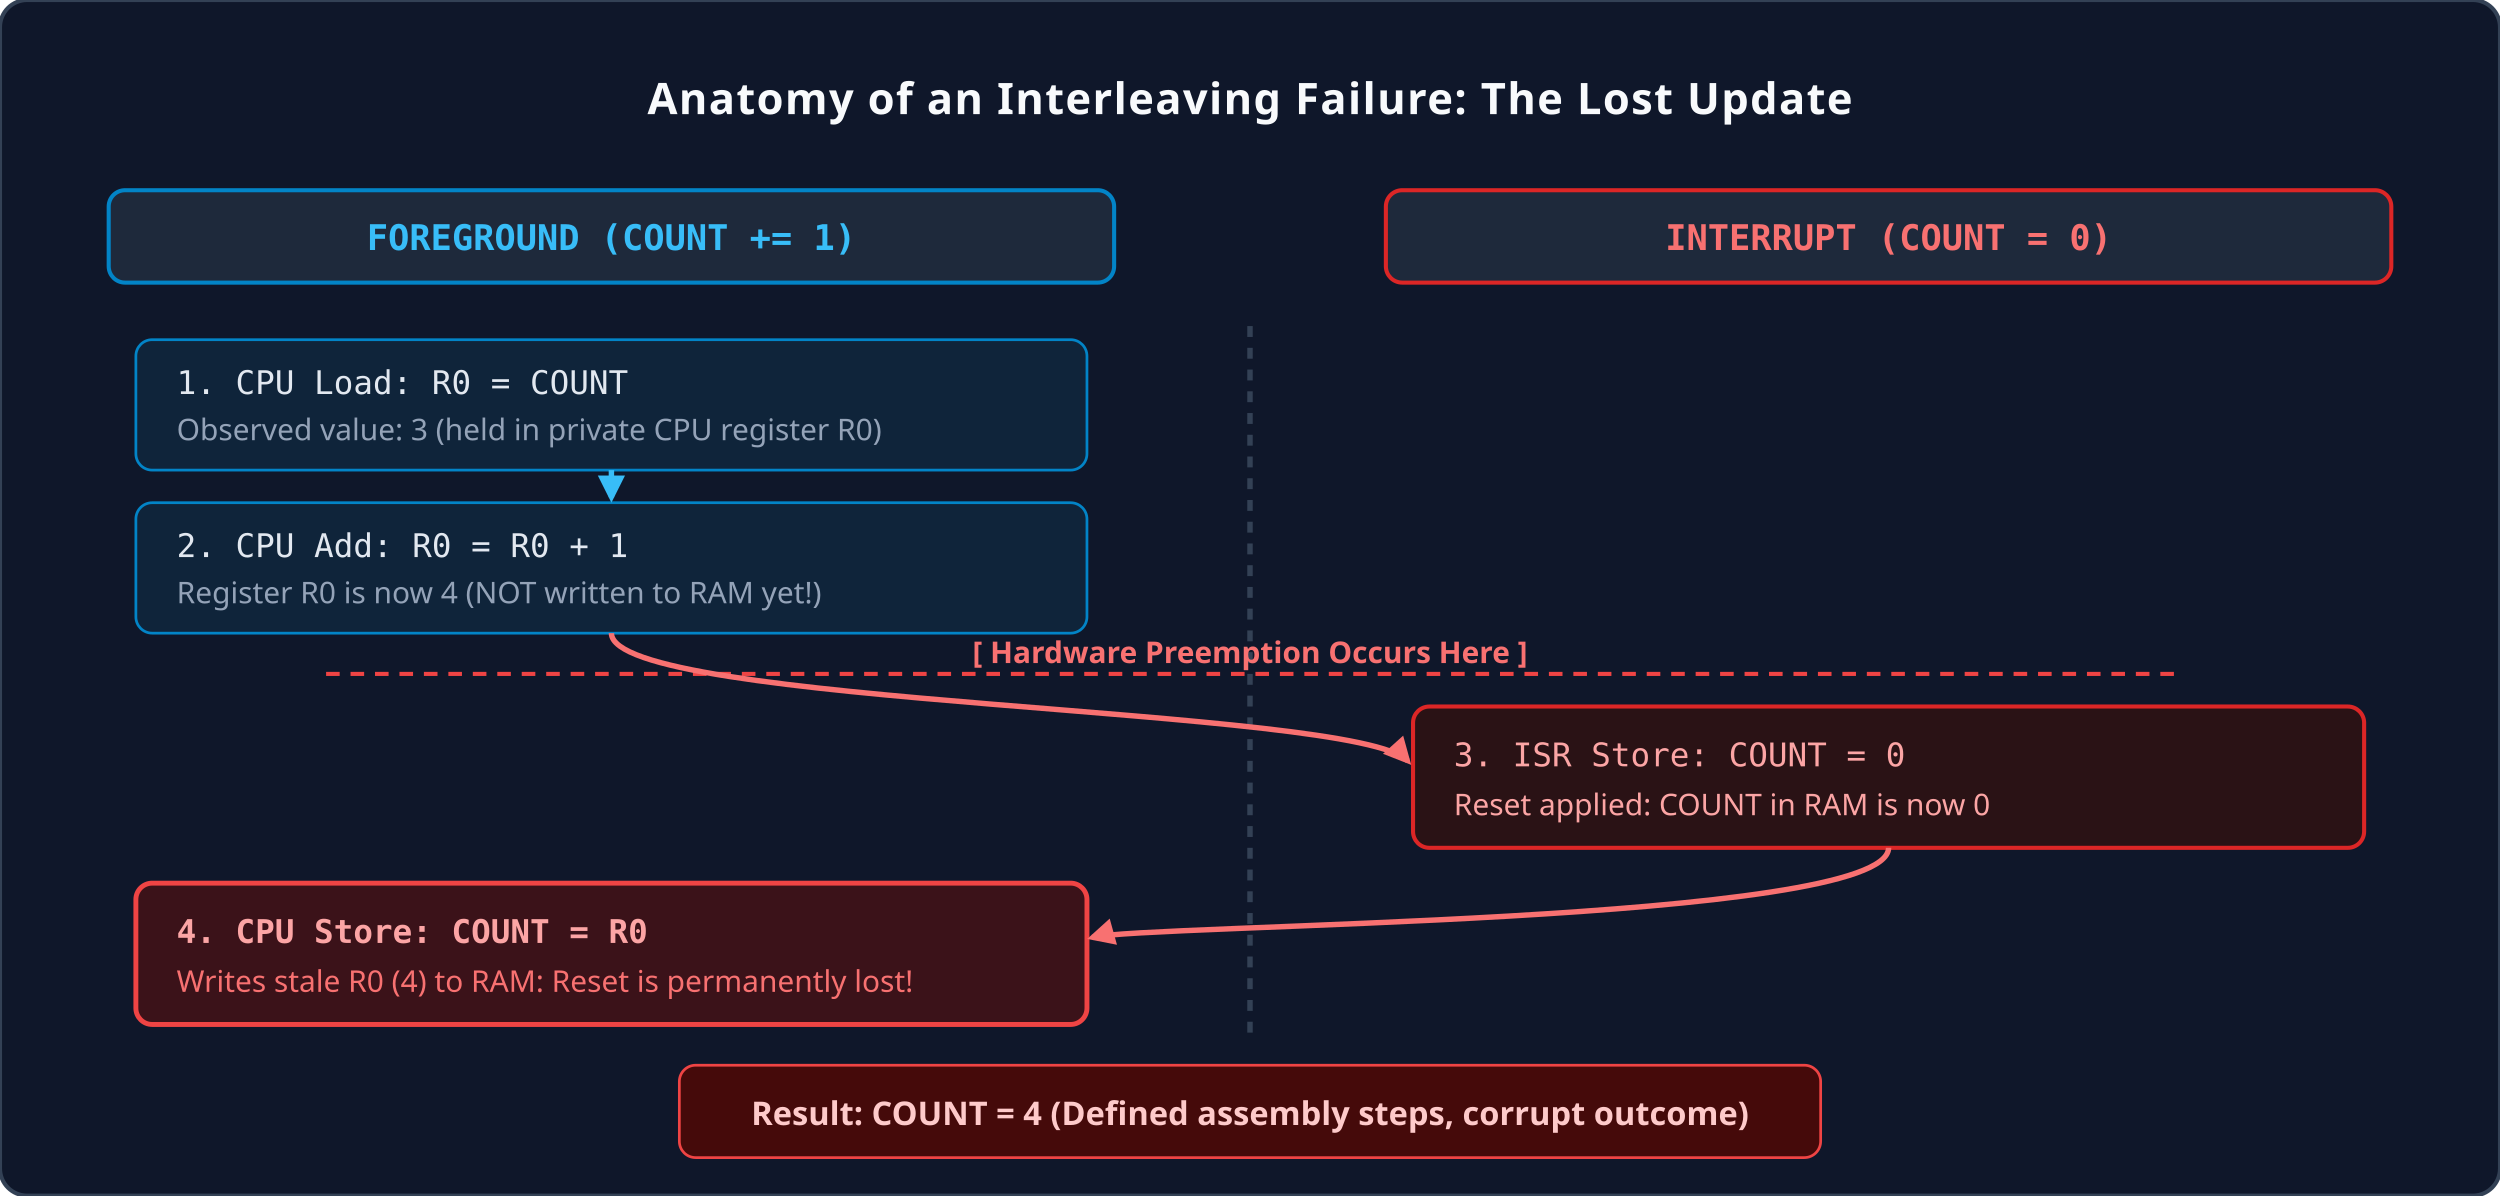
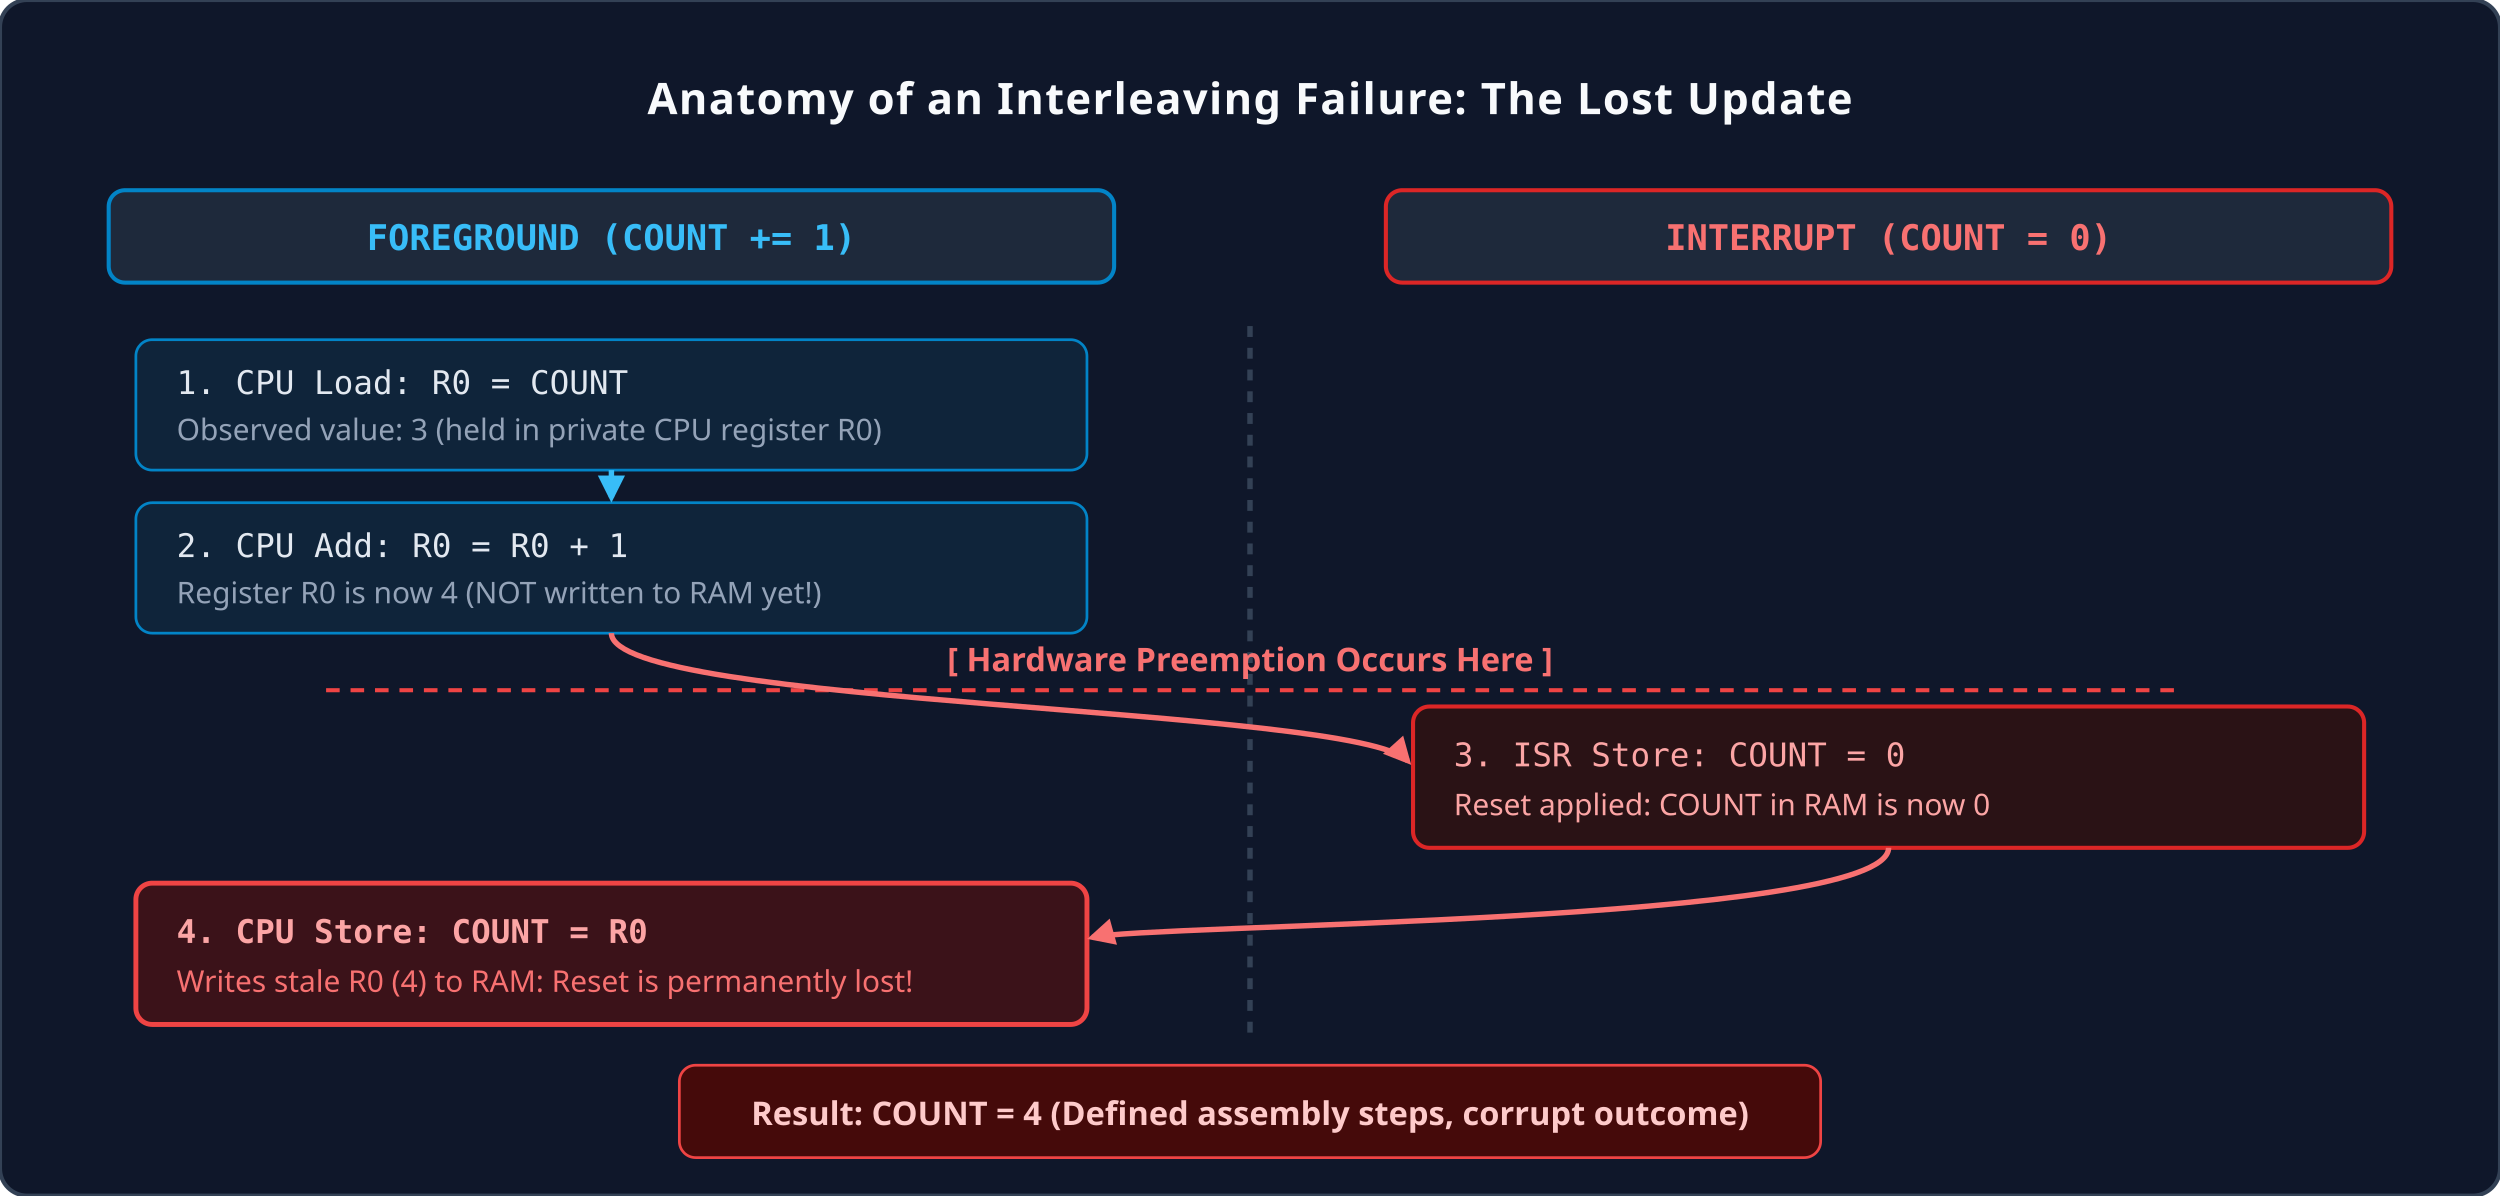
<svg xmlns="http://www.w3.org/2000/svg" width="920" height="440" viewBox="0 0 920 440">
  <defs>
    <marker id="arrow-cyan" markerWidth="7" markerHeight="7" refX="5" refY="3.5" orient="auto">
      <path d="M 1 1 L 6 3.5 L 1 6 z" fill="#38BDF8" />
    </marker>
    <marker id="arrow-red" markerWidth="7" markerHeight="7" refX="5" refY="3.5" orient="auto">
      <path d="M 1 1 L 6 3.5 L 1 6 z" fill="#F87171" />
    </marker>
  </defs>
  <rect width="920" height="440" rx="10" ry="10" fill="#0F172A" stroke="#334155" stroke-width="1.5" />
  <text x="460" y="42" text-anchor="middle" font-family="sans-serif" font-weight="bold" font-size="16" fill="#F8FAFC" letter-spacing="0.5">Anatomy of an Interleaving Failure: The Lost Update</text>
  <rect x="40" y="70" width="370" height="34" rx="6" fill="#1E293B" stroke="#0284C7" stroke-width="1.5" />
  <text x="225" y="92" text-anchor="middle" font-family="monospace" font-weight="bold" font-size="13" fill="#38BDF8">FOREGROUND (COUNT += 1)</text>
  <rect x="510" y="70" width="370" height="34" rx="6" fill="#1E293B" stroke="#DC2626" stroke-width="1.5" />
  <text x="695" y="92" text-anchor="middle" font-family="monospace" font-weight="bold" font-size="13" fill="#F87171">INTERRUPT (COUNT = 0)</text>
  <line x1="460" y1="120" x2="460" y2="380" stroke="#334155" stroke-width="2" stroke-dasharray="4,4" />
  <rect x="50" y="125" width="350" height="48" rx="6" fill="#0F243A" stroke="#0284C7" stroke-width="1" />
  <text x="65" y="145" font-family="monospace" font-size="12" fill="#E2E8F0">1. CPU Load: R0 = COUNT</text>
  <text x="65" y="162" font-family="sans-serif" font-size="11" fill="#94A3B8">Observed value: 3 (held in private CPU register R0)</text>
  <rect x="50" y="185" width="350" height="48" rx="6" fill="#0F243A" stroke="#0284C7" stroke-width="1" />
  <text x="65" y="205" font-family="monospace" font-size="12" fill="#E2E8F0">2. CPU Add:  R0 = R0 + 1</text>
  <text x="65" y="222" font-family="sans-serif" font-size="11" fill="#94A3B8">Register R0 is now 4 (NOT written to RAM yet!)</text>
-   <line x1="120" y1="248" x2="800" y2="248" stroke="#EF4444" stroke-width="1.5" stroke-dasharray="5,4" />
-   <text x="460" y="244" text-anchor="middle" font-family="sans-serif" font-weight="bold" font-size="11" fill="#F87171">[ Hardware Preemption Occurs Here ]</text>
+   <line x1="120" y1="254" x2="800" y2="254" stroke="#EF4444" stroke-width="1.5" stroke-dasharray="5,4" />
+   <text x="460" y="247" text-anchor="middle" font-family="sans-serif" font-weight="bold" font-size="12" fill="#F87171">[ Hardware Preemption Occurs Here ]</text>
  <rect x="520" y="260" width="350" height="52" rx="6" fill="#2A1215" stroke="#DC2626" stroke-width="1.5" />
  <text x="535" y="282" font-family="monospace" font-size="12" fill="#FCA5A5">3. ISR Store: COUNT = 0</text>
  <text x="535" y="300" font-family="sans-serif" font-size="11" fill="#FCA5A5">Reset applied: COUNT in RAM is now 0</text>
  <rect x="50" y="325" width="350" height="52" rx="6" fill="#3B1219" stroke="#EF4444" stroke-width="1.8" />
  <text x="65" y="347" font-family="monospace" font-weight="bold" font-size="12" fill="#FCA5A5">4. CPU Store: COUNT = R0</text>
  <text x="65" y="365" font-family="sans-serif" font-size="11" fill="#F87171">Writes stale R0 (4) to RAM: Reset is permanently lost!</text>
  <path d="M 225 173 L 225 183" stroke="#38BDF8" stroke-width="2" marker-end="url(#arrow-cyan)" />
  <path d="M 225 233 C 225 260, 500 260, 518 280" fill="none" stroke="#F87171" stroke-width="2" marker-end="url(#arrow-red)" />
  <path d="M 695 312 C 695 340, 420 340, 402 345" fill="none" stroke="#F87171" stroke-width="2" marker-end="url(#arrow-red)" />
  <rect x="250" y="392" width="420" height="34" rx="6" fill="#450A0A" stroke="#EF4444" stroke-width="1" />
  <text x="460" y="414" text-anchor="middle" font-family="sans-serif" font-weight="bold" font-size="12" fill="#FECACA">Result: COUNT = 4 (Defined assembly steps, corrupt outcome)</text>
</svg>
